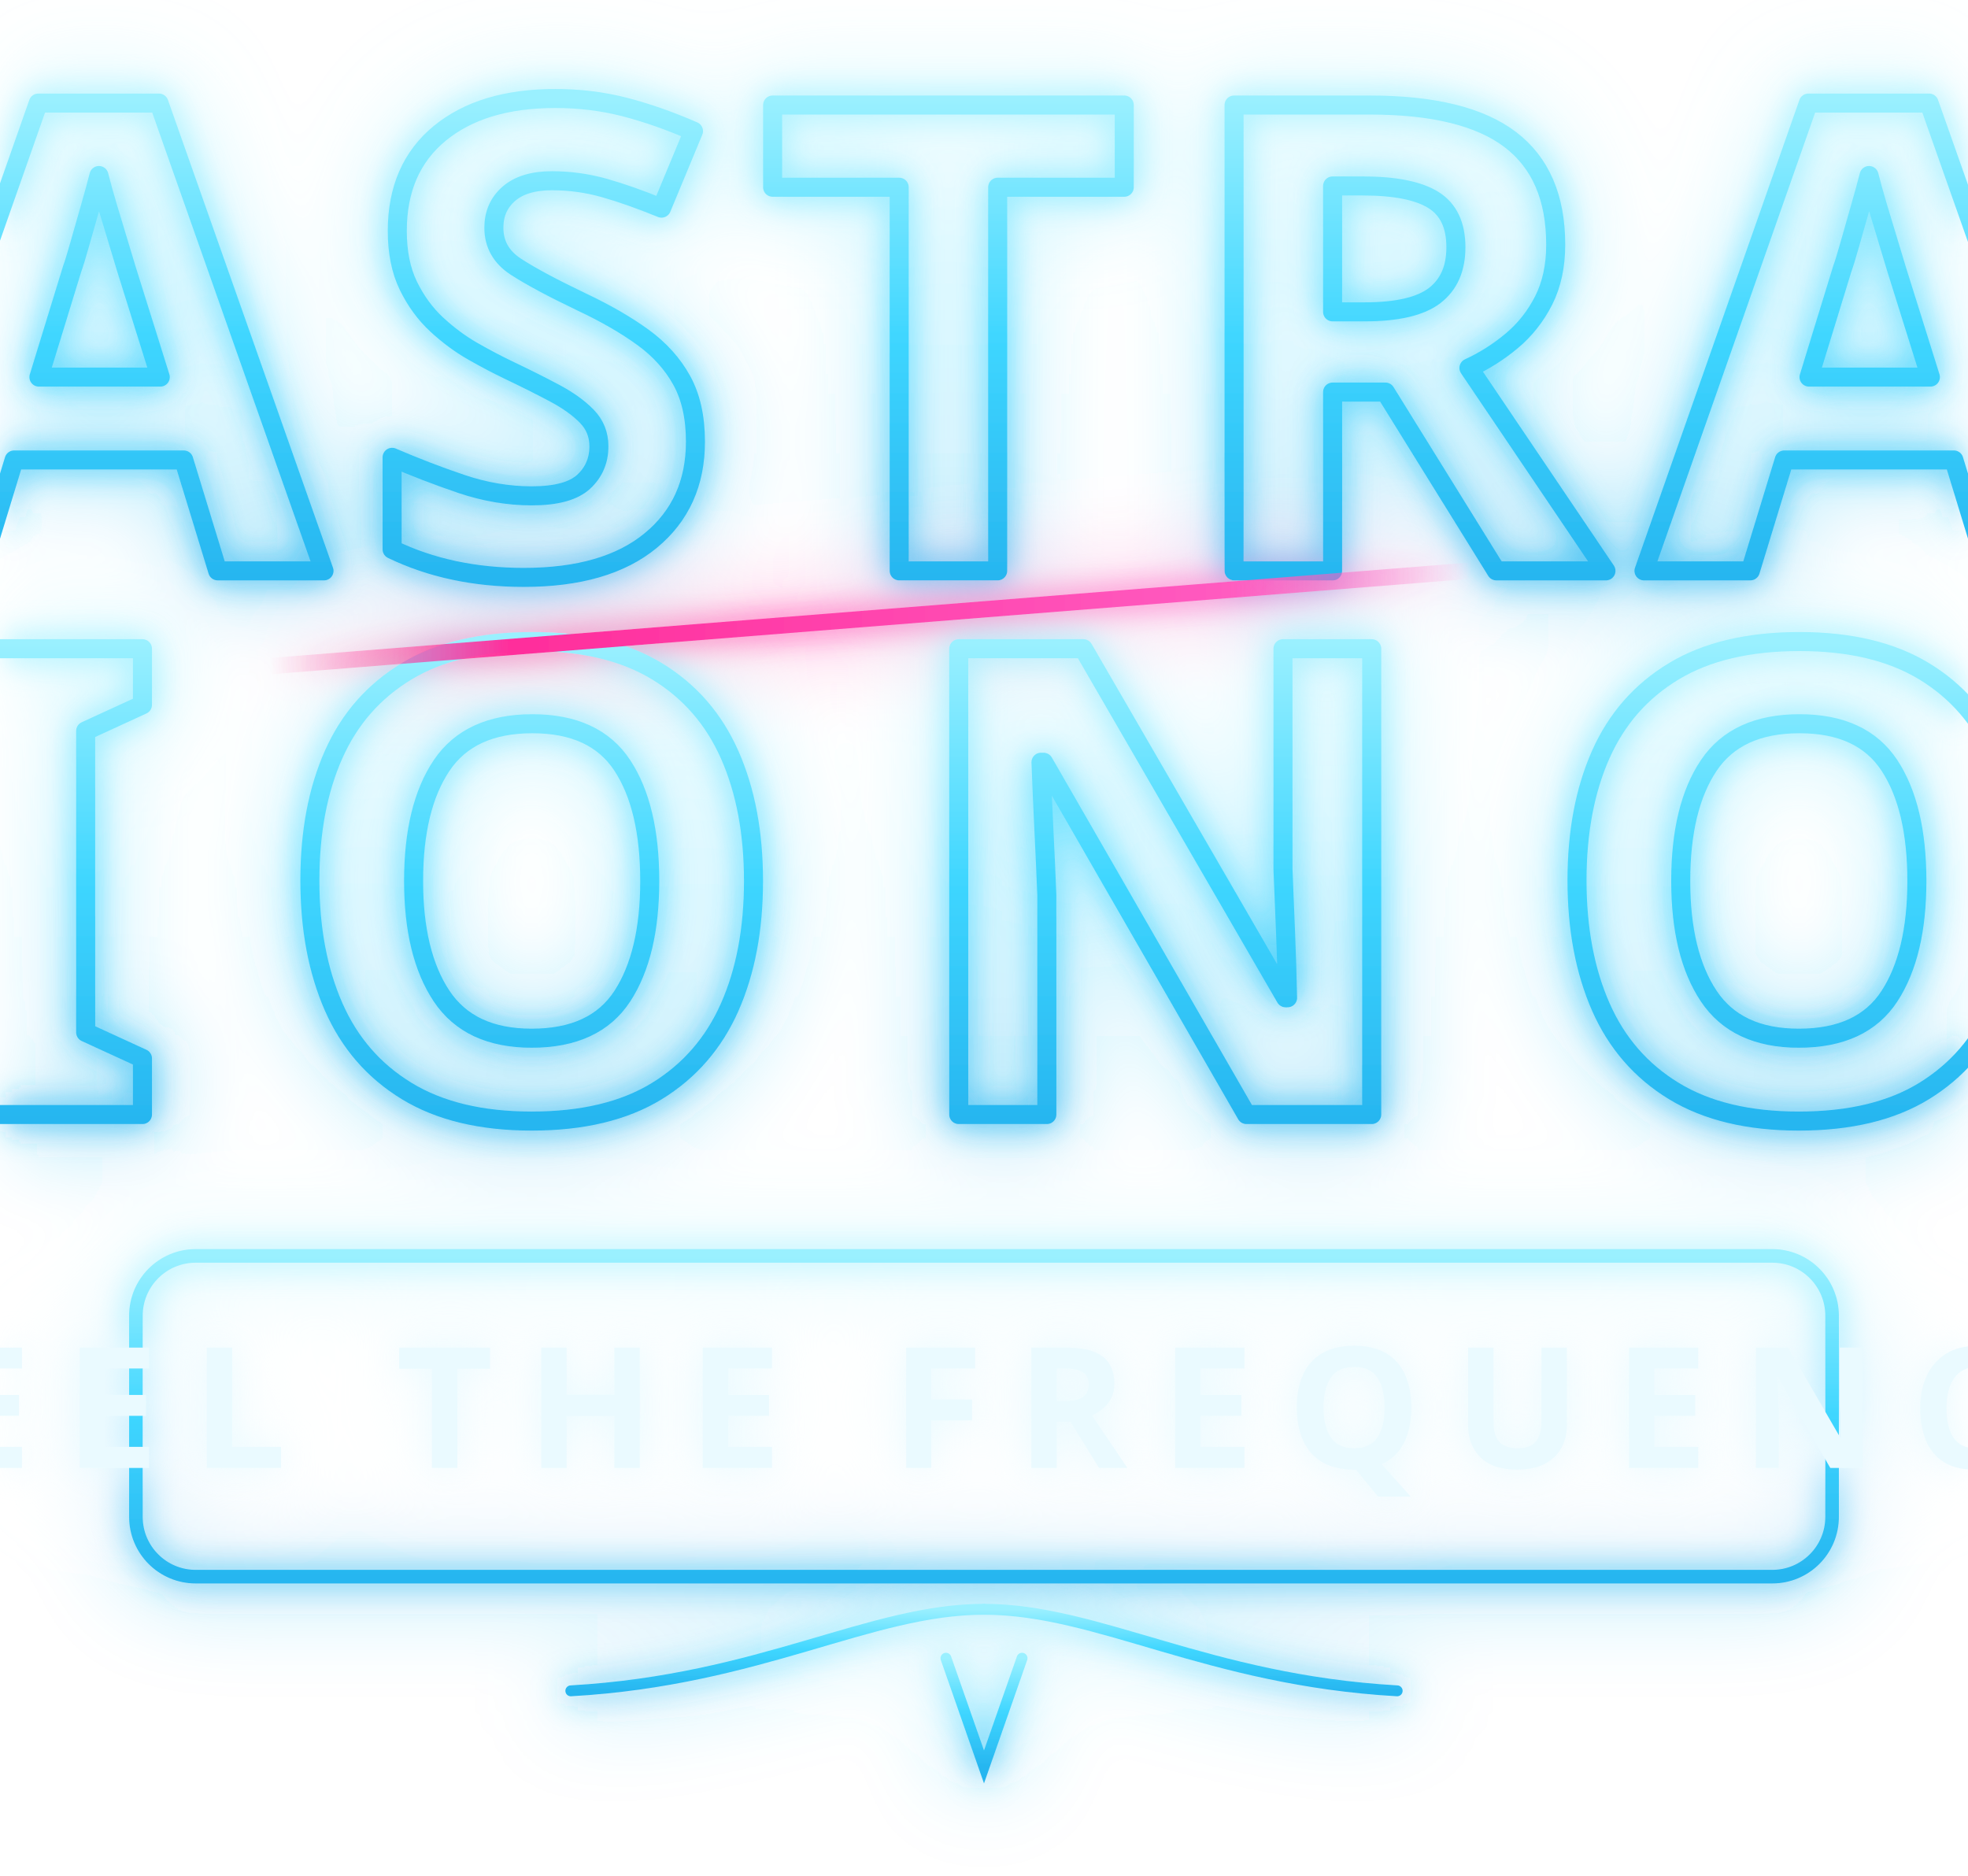
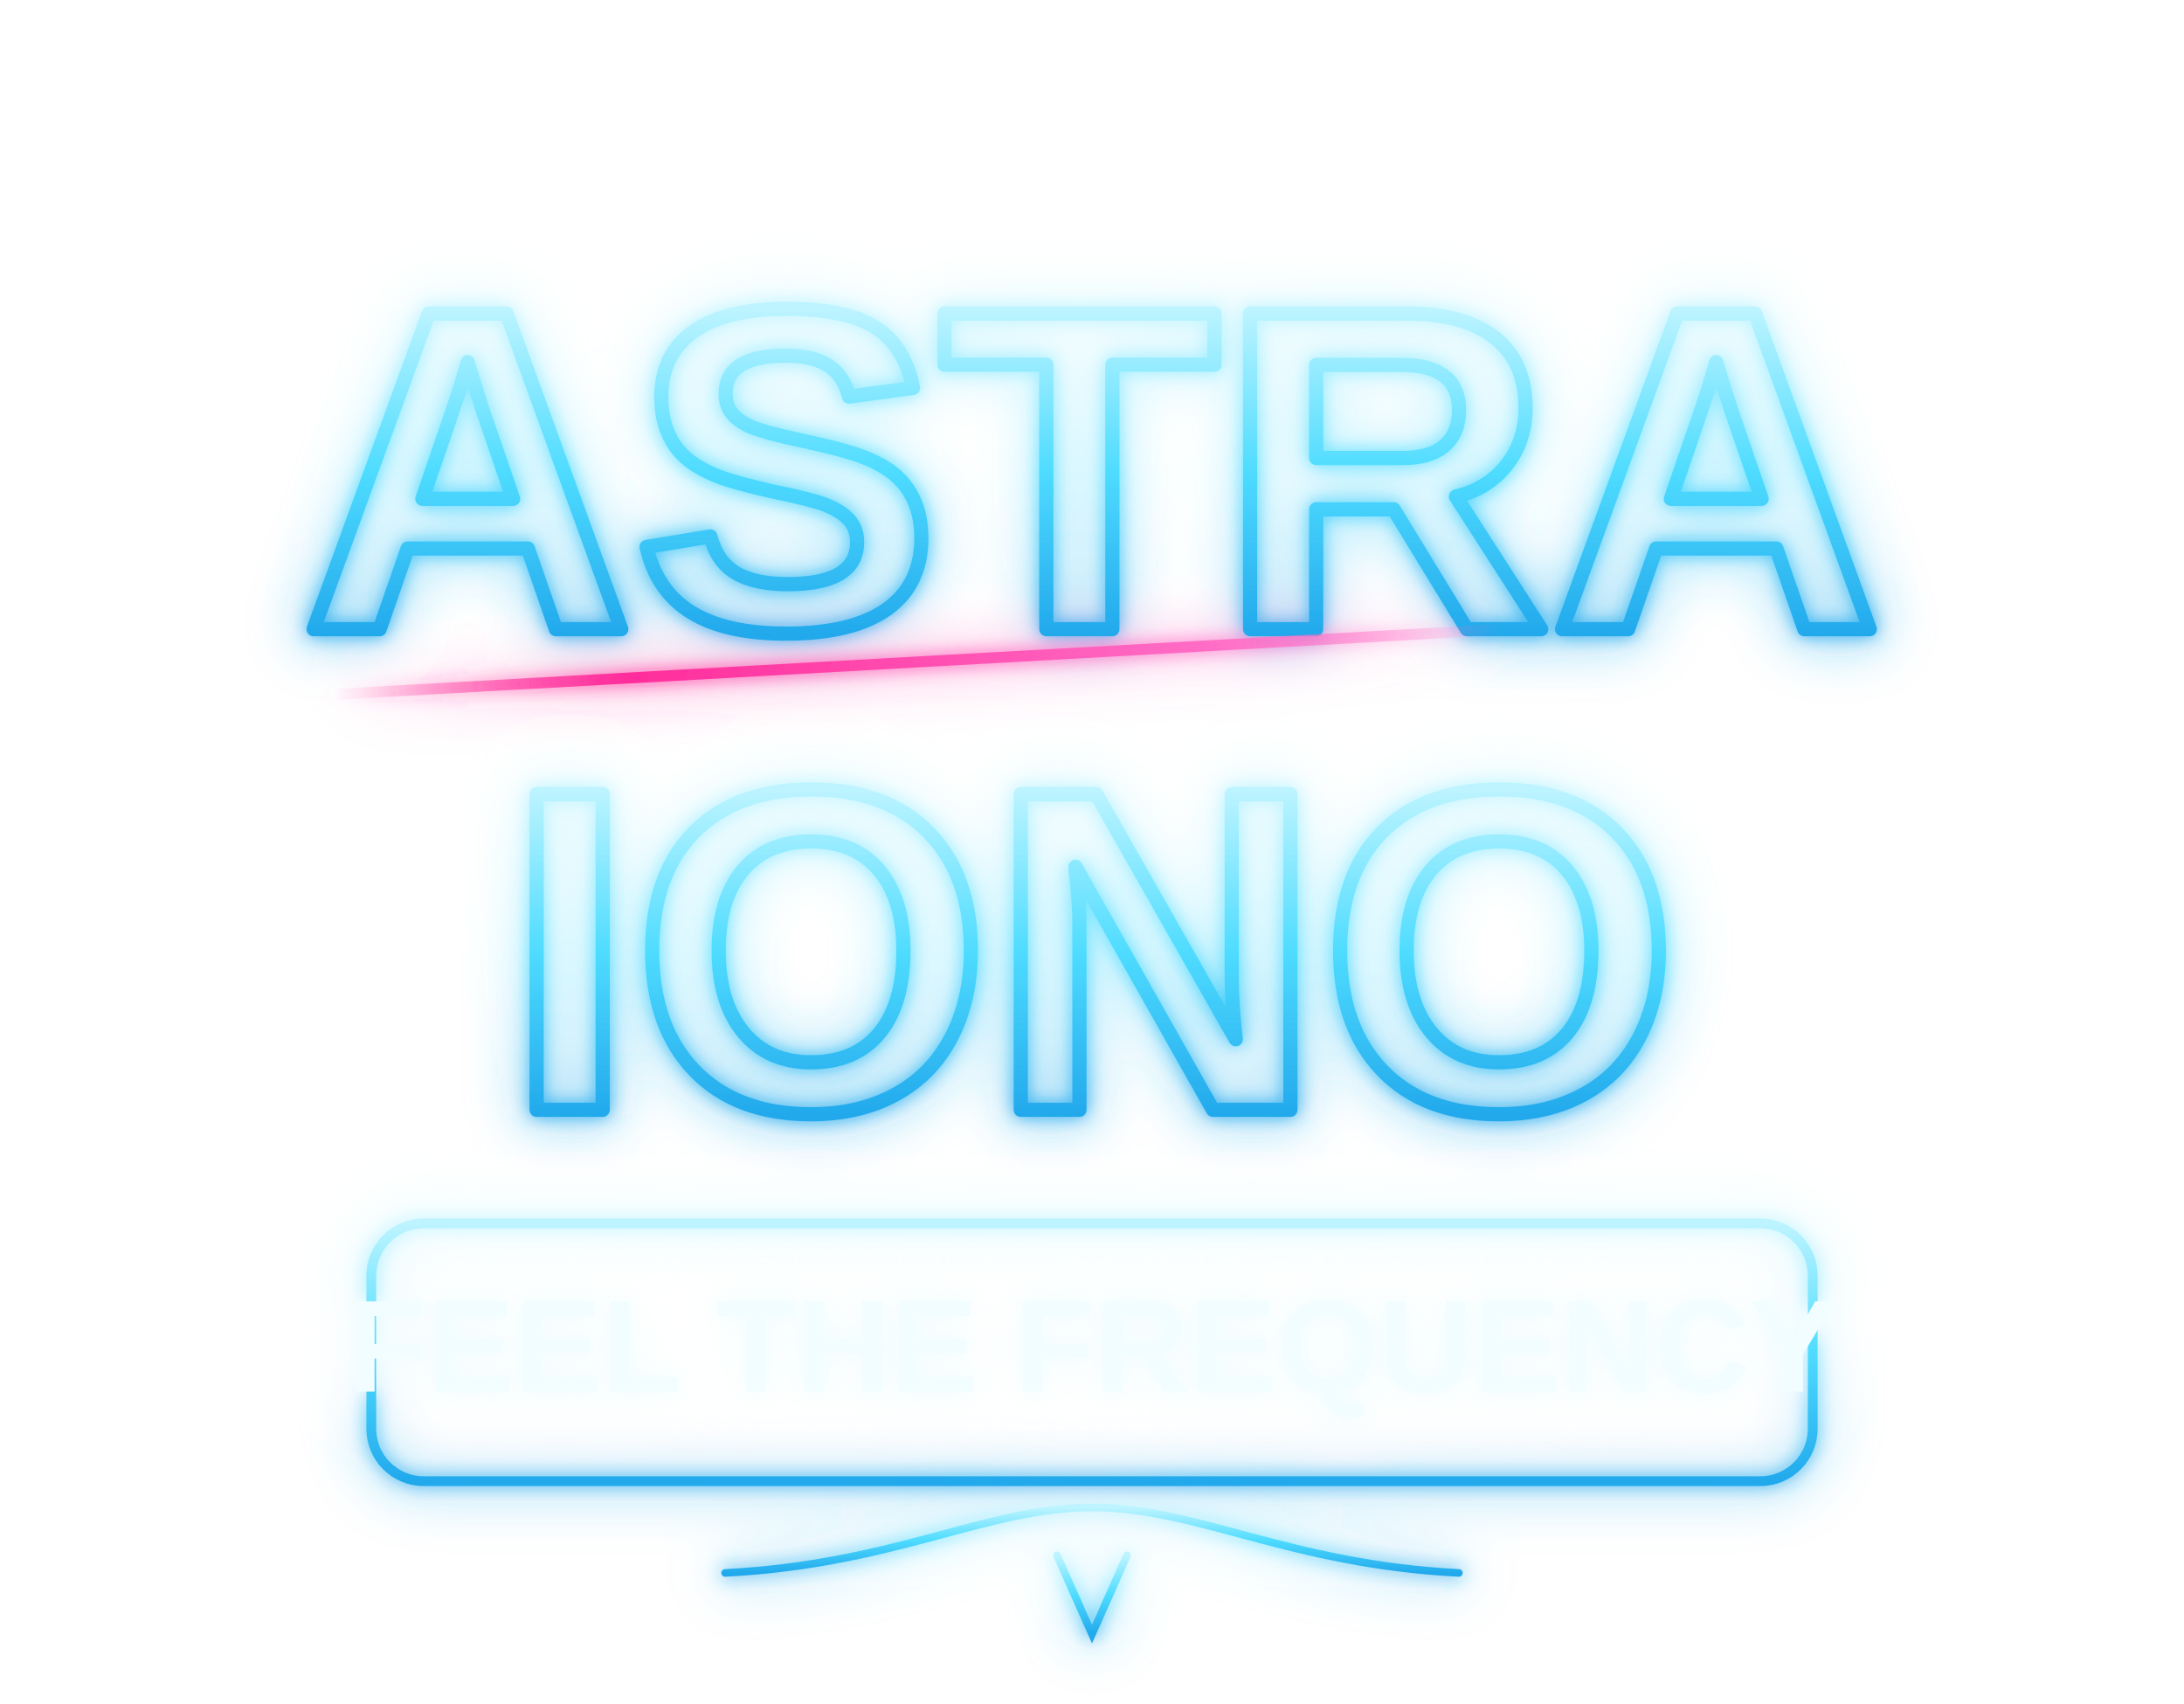
- <svg xmlns="http://www.w3.org/2000/svg" viewBox="150 150 724 690" width="724" height="690" role="img" aria-label="Astra Iono — Feel the Frequency">
+ <svg xmlns="http://www.w3.org/2000/svg" viewBox="0 0 1000 780" width="1000" height="780" role="img" aria-label="Astra Iono — Feel the Frequency">
  <defs>
-     <filter id="neonGlow" x="-50%" y="-50%" width="200%" height="200%">
-       <feGaussianBlur stdDeviation="6" result="b1" />
-       <feGaussianBlur stdDeviation="16" result="b2" />
+     <filter id="neonGlow" x="-30%" y="-30%" width="160%" height="160%">
+       <feGaussianBlur stdDeviation="4" result="b1" />
+       <feGaussianBlur stdDeviation="12" result="b2" />
      <feMerge>
        <feMergeNode in="b2" />
        <feMergeNode in="b1" />
        <feMergeNode in="SourceGraphic" />
      </feMerge>
    </filter>
-     <filter id="softGlow" x="-60%" y="-60%" width="220%" height="220%">
-       <feGaussianBlur stdDeviation="10" />
-     </filter>
    <linearGradient id="cyanStroke" x1="0" y1="0" x2="0" y2="1">
-       <stop offset="0" stop-color="#9af0ff" />
-       <stop offset="0.5" stop-color="#3fd6ff" />
-       <stop offset="1" stop-color="#27b6f0" />
+       <stop offset="0" stop-color="#bdf4ff" />
+       <stop offset="0.5" stop-color="#4fdcff" />
+       <stop offset="1" stop-color="#22a9ec" />
    </linearGradient>
    <linearGradient id="pinkSlash" x1="0" y1="0" x2="1" y2="0">
      <stop offset="0" stop-color="#ff2d9b" stop-opacity="0" />
-       <stop offset="0.2" stop-color="#ff2d9b" />
-       <stop offset="0.8" stop-color="#ff5bc0" />
-       <stop offset="1" stop-color="#ff5bc0" stop-opacity="0" />
+       <stop offset="0.25" stop-color="#ff2d9b" />
+       <stop offset="0.75" stop-color="#ff6dc6" />
+       <stop offset="1" stop-color="#ff6dc6" stop-opacity="0" />
    </linearGradient>
  </defs>
-   <g filter="url(#neonGlow)">
-     <g fill="none" stroke="url(#cyanStroke)" stroke-width="7" stroke-linejoin="round" stroke-linecap="round" font-family="'Sora','Segoe UI',sans-serif" font-weight="700">
-       <text x="512" y="360" text-anchor="middle" font-size="240" letter-spacing="14" paint-order="stroke" style="text-transform:uppercase">ASTRA</text>
-       <text x="512" y="560" text-anchor="middle" font-size="240" letter-spacing="40" paint-order="stroke" style="text-transform:uppercase">IONO</text>
+   <g filter="url(#neonGlow)" font-family="'Sora','Arial Narrow',Arial,sans-serif" font-weight="700">
+     <g fill="none" stroke="url(#cyanStroke)" stroke-width="6.5" stroke-linejoin="round" stroke-linecap="round">
+       <text x="500" y="288" text-anchor="middle" font-size="210" textLength="800" lengthAdjust="spacingAndGlyphs" stroke-width="2.4" stroke-opacity="0.9" style="text-transform:uppercase">ASTRA</text>
+       <text x="500" y="288" text-anchor="middle" font-size="210" textLength="800" lengthAdjust="spacingAndGlyphs" style="text-transform:uppercase">ASTRA</text>
+       <text x="500" y="508" text-anchor="middle" font-size="210" textLength="640" lengthAdjust="spacingAndGlyphs" stroke-width="2.4" stroke-opacity="0.9" style="text-transform:uppercase">IONO</text>
+       <text x="500" y="508" text-anchor="middle" font-size="210" textLength="640" lengthAdjust="spacingAndGlyphs" style="text-transform:uppercase">IONO</text>
    </g>
-     <line x1="250" y1="395" x2="690" y2="360" stroke="url(#pinkSlash)" stroke-width="6" stroke-linecap="round" />
-     <rect x="200" y="612" width="624" height="118" rx="22" ry="22" fill="none" stroke="url(#cyanStroke)" stroke-width="5" />
-     <text x="512" y="690" text-anchor="middle" fill="#eafaff" stroke="none" font-family="'Sora','Segoe UI',sans-serif" font-weight="700" font-size="62" letter-spacing="12" style="text-transform:uppercase">FEEL THE FREQUENCY</text>
-     <g fill="none" stroke="url(#cyanStroke)" stroke-width="4" stroke-linecap="round">
-       <path d="M512 742 C 470 742, 430 768, 360 772" />
-       <path d="M512 742 C 554 742, 594 768, 664 772" />
-       <path d="M512 736 L512 800" />
-       <path d="M498 760 L512 800 L526 760" />
+     <line x1="150" y1="318" x2="690" y2="288" stroke="url(#pinkSlash)" stroke-width="5" stroke-linecap="round" />
+     <rect x="170" y="560" width="660" height="118" rx="24" ry="24" fill="none" stroke="url(#cyanStroke)" stroke-width="4.5" />
+     <text x="500" y="637" text-anchor="middle" fill="#f2fdff" stroke="none" font-size="60" textLength="560" lengthAdjust="spacingAndGlyphs" style="text-transform:uppercase">FEEL THE FREQUENCY</text>
+     <g fill="none" stroke="url(#cyanStroke)" stroke-width="3.5" stroke-linecap="round">
+       <path d="M500 690 C 452 690, 410 716, 332 720" />
+       <path d="M500 690 C 548 690, 590 716, 668 720" />
+       <path d="M500 684 L500 748" />
+       <path d="M484 712 L500 748 L516 712" />
    </g>
  </g>
</svg>
